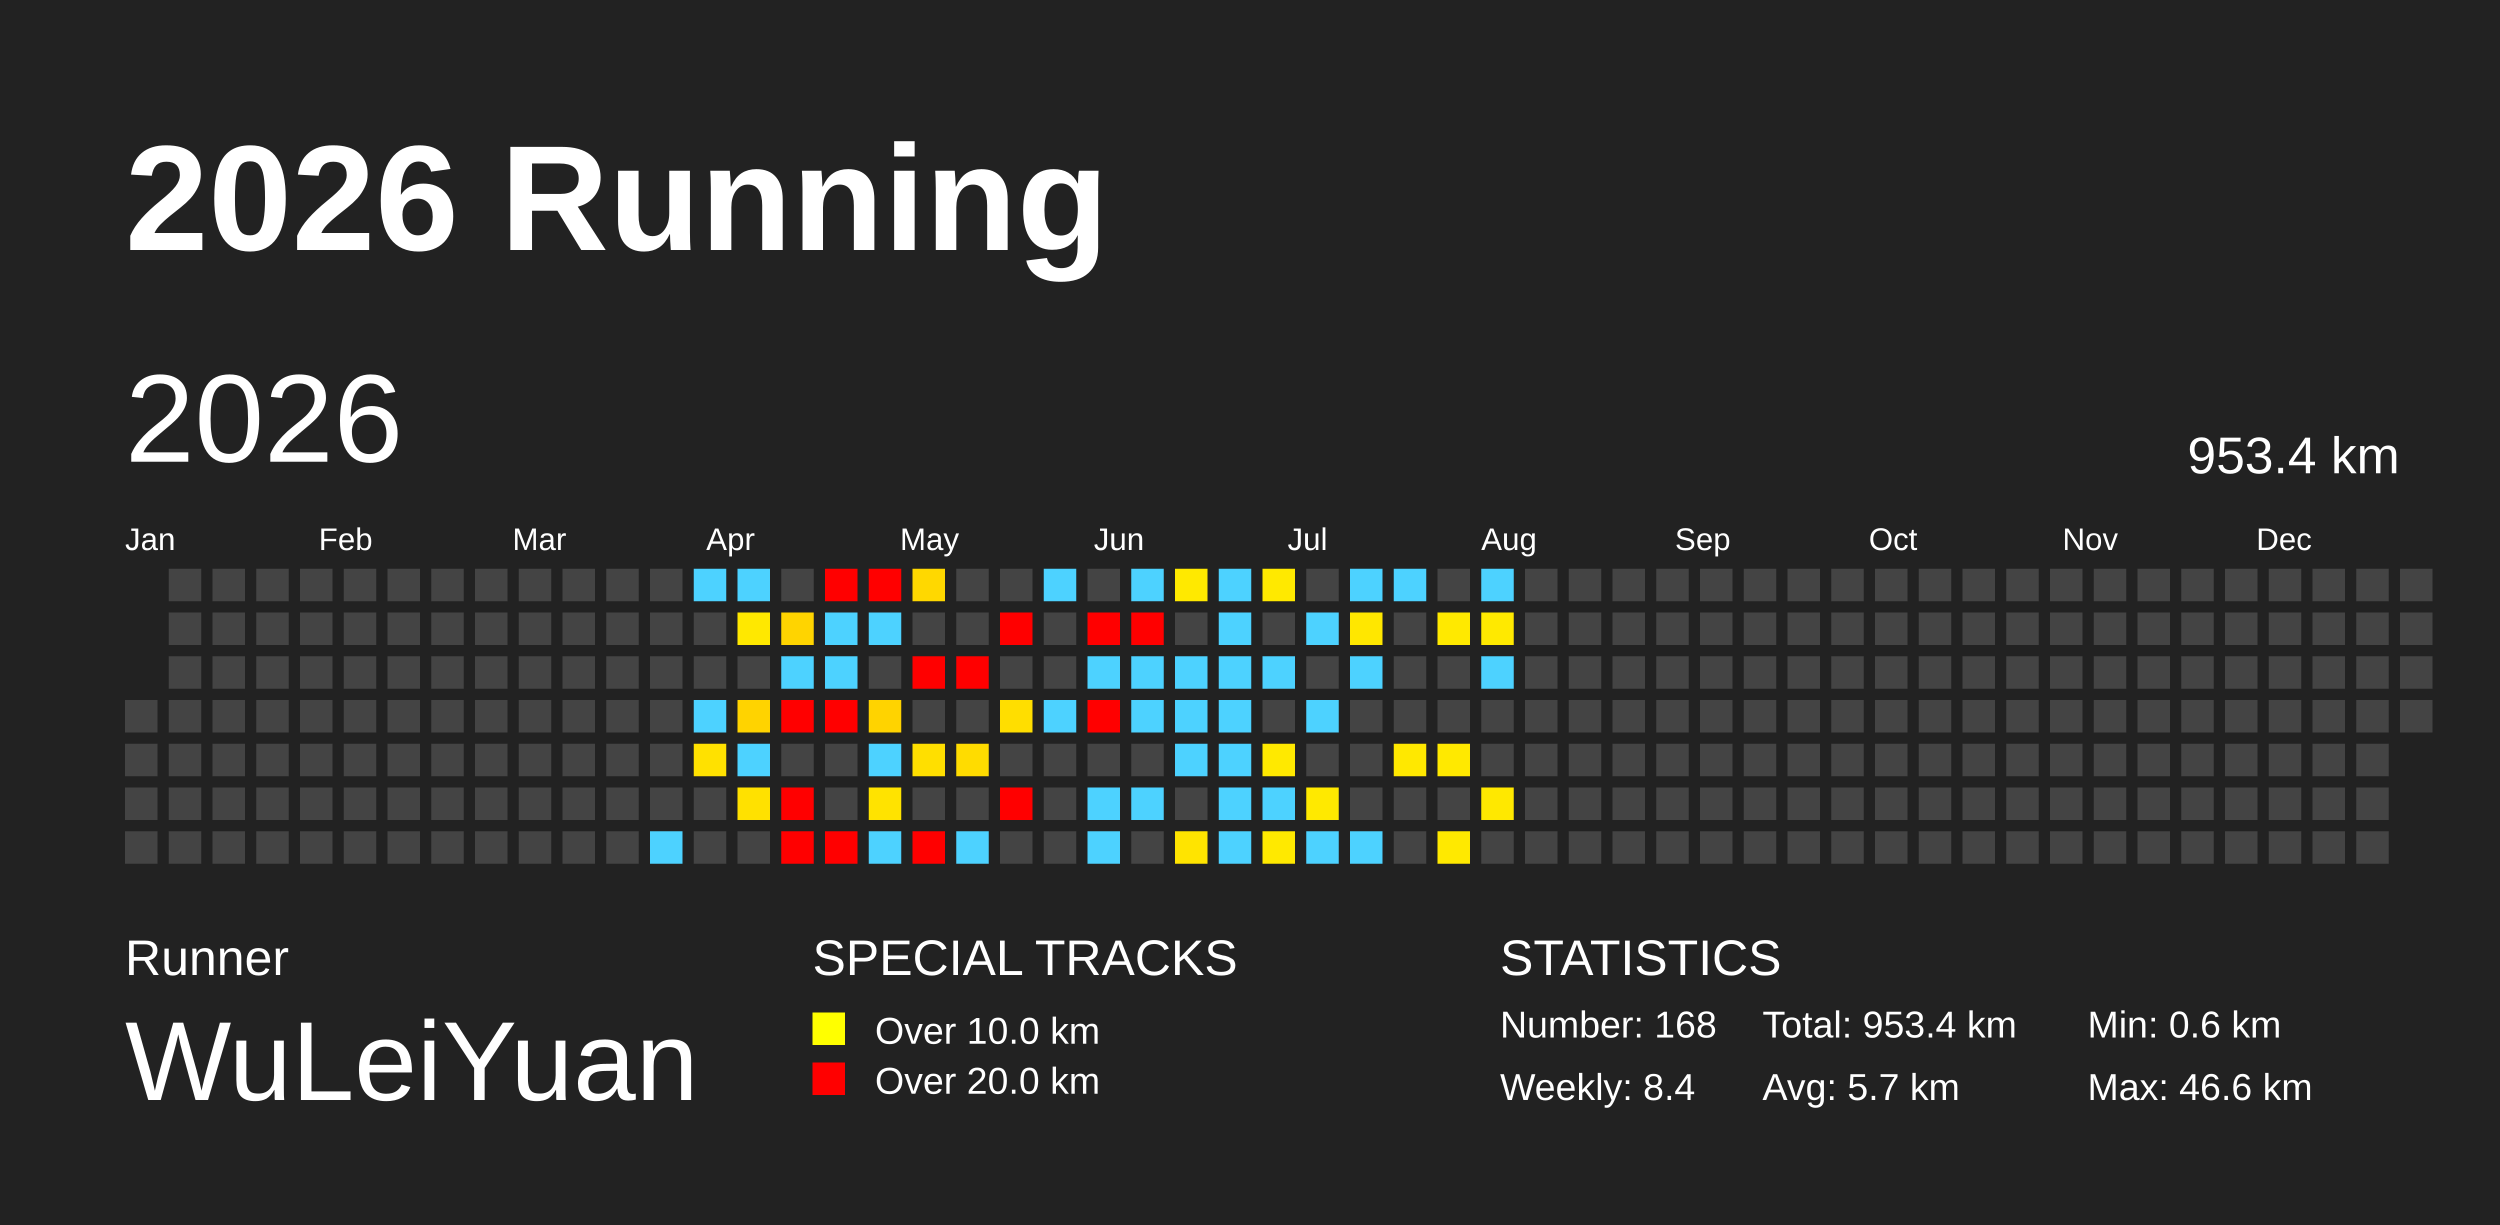
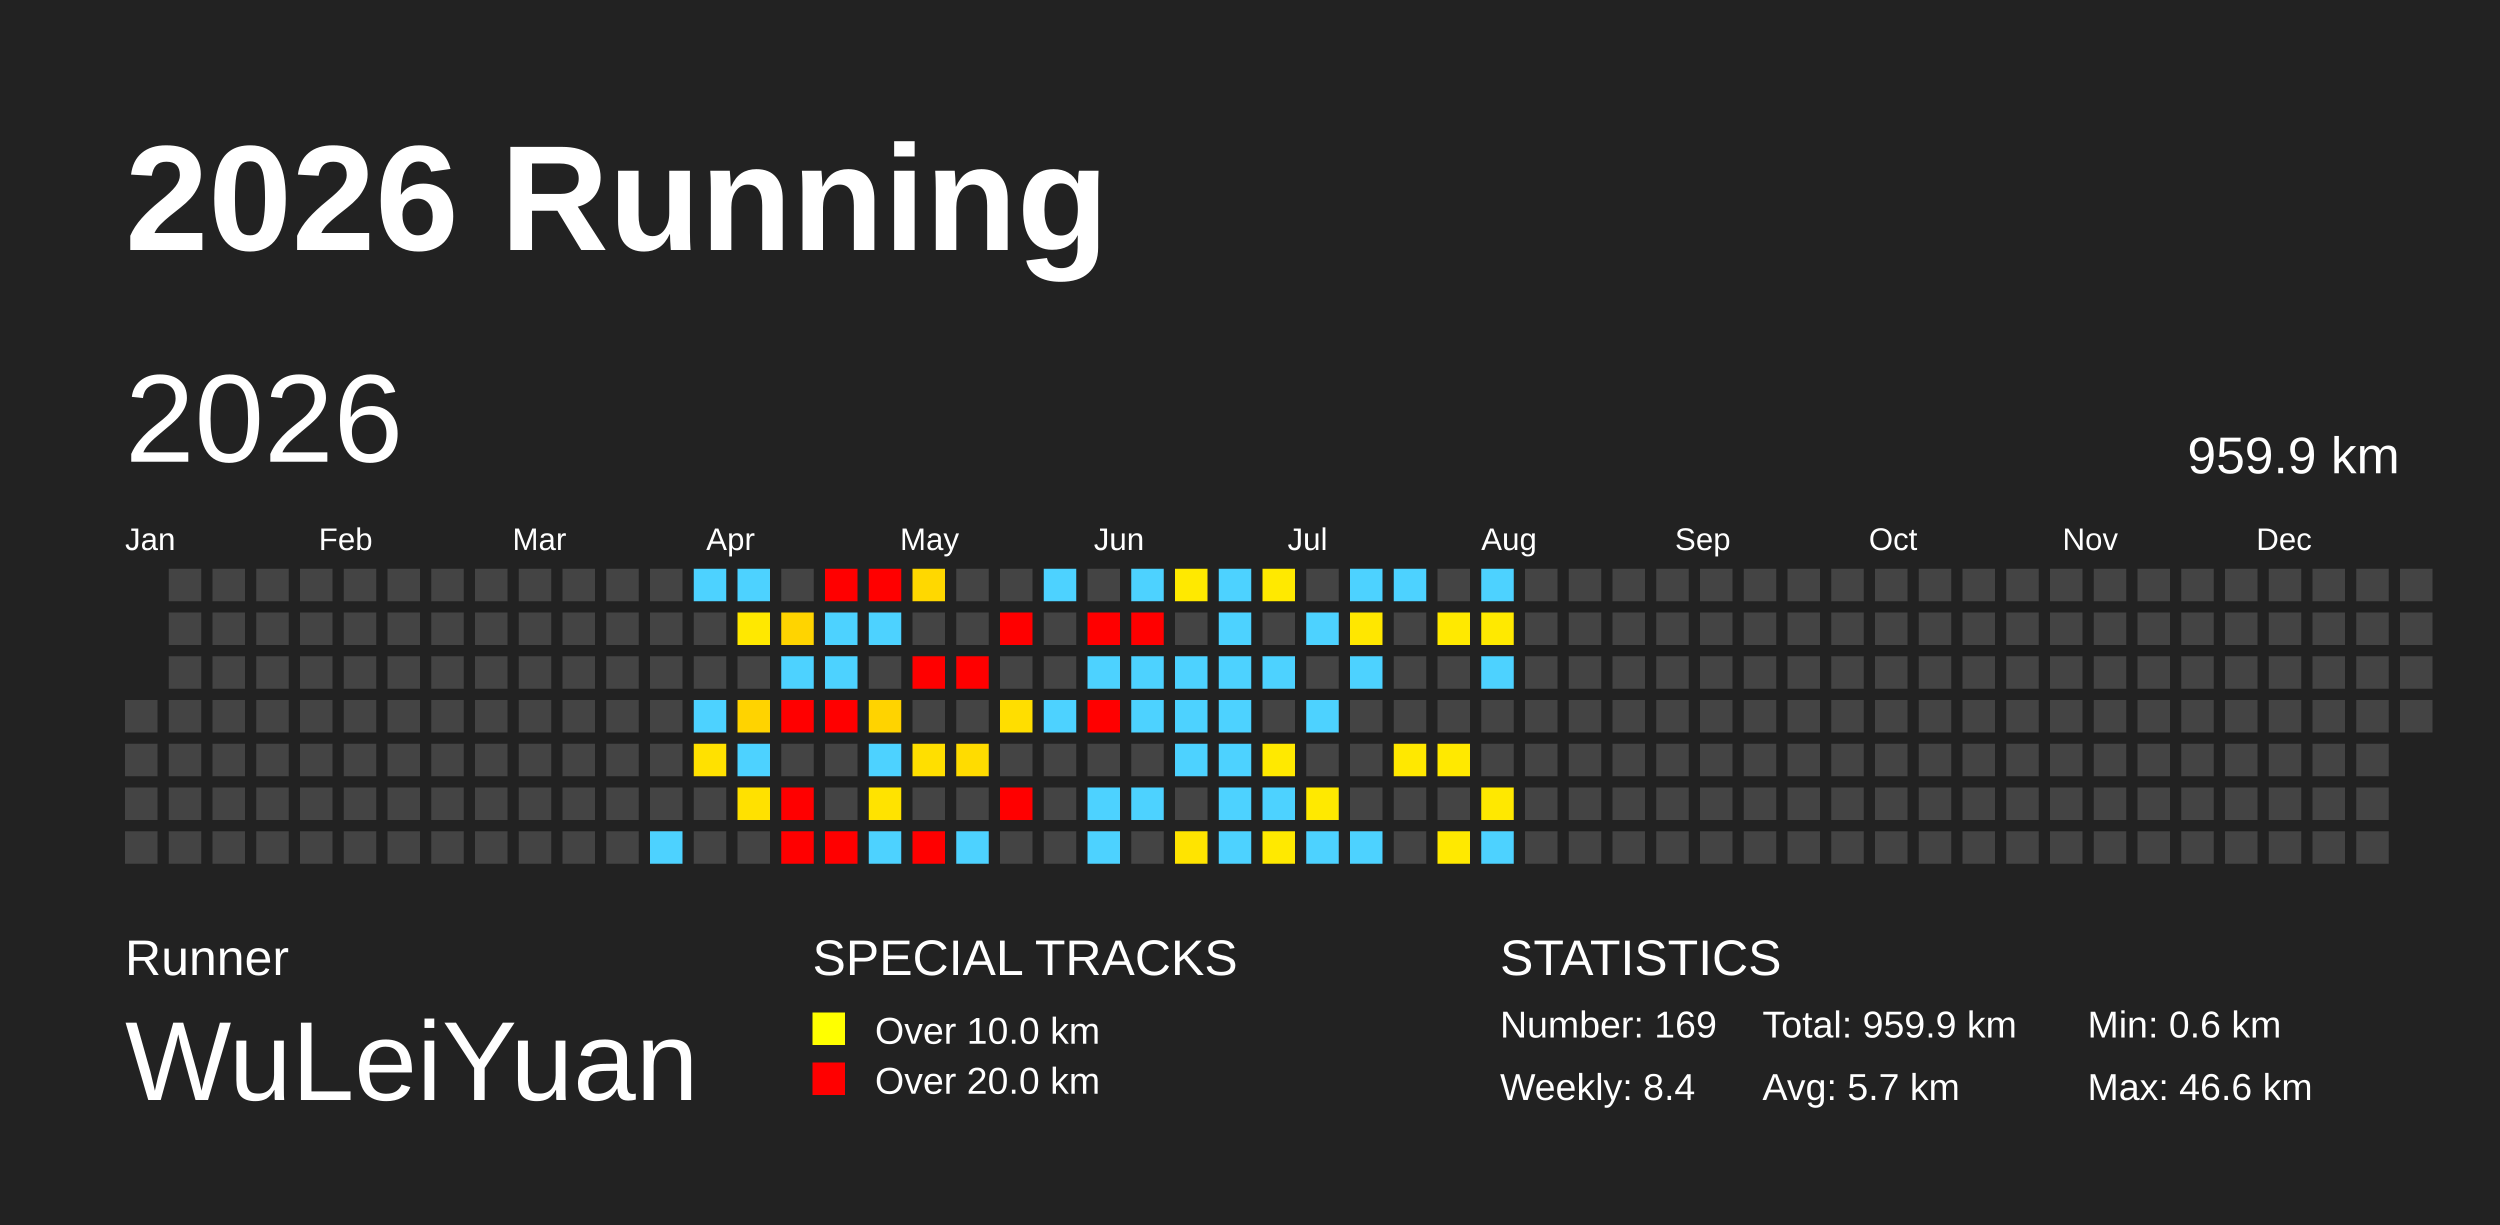
<svg xmlns="http://www.w3.org/2000/svg" baseProfile="full" height="98mm" version="1.1" viewBox="0,0,200,98" width="200mm">
  <defs />
  <rect fill="#222222" height="98" width="200" x="0" y="0" />
  <text fill="#FFFFFF" style="font-size:12px; font-family:Arial; font-weight:bold;" x="10" y="20">2026 Running</text>
  <text fill="#FFFFFF" style="font-size:4px; font-family:Arial" x="10" y="78">Runner</text>
  <text fill="#FFFFFF" style="font-size:9px; font-family:Arial" x="10" y="88">WuLeiYuan</text>
  <text fill="#FFFFFF" style="font-size:4px; font-family:Arial" x="65" y="78">SPECIAL TRACKS</text>
  <rect fill="yellow" height="2.6" width="2.6" x="65" y="81" />
  <text fill="#FFFFFF" style="font-size:3px; font-family:Arial" x="70" y="83.5">Over 10.0 km</text>
  <rect fill="red" height="2.6" width="2.6" x="65" y="85" />
  <text fill="#FFFFFF" style="font-size:3px; font-family:Arial" x="70" y="87.5">Over 20.0 km</text>
  <text fill="#FFFFFF" style="font-size:4px; font-family:Arial" x="120" y="78">STATISTICS</text>
-   <text fill="#FFFFFF" style="font-size:3px; font-family:Arial" x="120" y="83">Number: 168</text>
+   <text fill="#FFFFFF" style="font-size:3px; font-family:Arial" x="120" y="83">Number: 169</text>
  <text fill="#FFFFFF" style="font-size:3px; font-family:Arial" x="120" y="88">Weekly: 8.4</text>
-   <text fill="#FFFFFF" style="font-size:3px; font-family:Arial" x="141" y="83">Total: 953.4 km</text>
+   <text fill="#FFFFFF" style="font-size:3px; font-family:Arial" x="141" y="83">Total: 959.9 km</text>
  <text fill="#FFFFFF" style="font-size:3px; font-family:Arial" x="141" y="88">Avg: 5.7 km</text>
  <text fill="#FFFFFF" style="font-size:3px; font-family:Arial" x="167" y="83">Min: 0.6 km</text>
  <text fill="#FFFFFF" style="font-size:3px; font-family:Arial" x="167" y="88">Max: 46.6 km</text>
  <text dominant-baseline="hanging" fill="#FFFFFF" style="font-size:10.0px; font-family:Arial;" x="10" y="30">2026</text>
-   <text dominant-baseline="hanging" fill="#FFFFFF" style="font-size:4.125px; font-family:Arial;" x="175" y="35">953.4 km</text>
+   <text dominant-baseline="hanging" fill="#FFFFFF" style="font-size:4.125px; font-family:Arial;" x="175" y="35">959.9 km</text>
  <text fill="#FFFFFF" style="font-size:2.5px; font-family:Arial" x="10.0" y="44">Jan</text>
  <text fill="#FFFFFF" style="font-size:2.5px; font-family:Arial" x="25.5" y="44">Feb</text>
  <text fill="#FFFFFF" style="font-size:2.5px; font-family:Arial" x="41.0" y="44">Mar</text>
  <text fill="#FFFFFF" style="font-size:2.5px; font-family:Arial" x="56.5" y="44">Apr</text>
  <text fill="#FFFFFF" style="font-size:2.5px; font-family:Arial" x="72.0" y="44">May</text>
  <text fill="#FFFFFF" style="font-size:2.5px; font-family:Arial" x="87.5" y="44">Jun</text>
  <text fill="#FFFFFF" style="font-size:2.5px; font-family:Arial" x="103.0" y="44">Jul</text>
  <text fill="#FFFFFF" style="font-size:2.5px; font-family:Arial" x="118.5" y="44">Aug</text>
  <text fill="#FFFFFF" style="font-size:2.5px; font-family:Arial" x="134.0" y="44">Sep</text>
  <text fill="#FFFFFF" style="font-size:2.5px; font-family:Arial" x="149.5" y="44">Oct</text>
  <text fill="#FFFFFF" style="font-size:2.5px; font-family:Arial" x="165.0" y="44">Nov</text>
  <text fill="#FFFFFF" style="font-size:2.5px; font-family:Arial" x="180.5" y="44">Dec</text>
  <rect fill="#444444" height="2.6" width="2.6" x="10.0" y="56.0" />
  <rect fill="#444444" height="2.6" width="2.6" x="10.0" y="59.5" />
  <rect fill="#444444" height="2.6" width="2.6" x="10.0" y="63.0" />
  <rect fill="#444444" height="2.6" width="2.6" x="10.0" y="66.5" />
  <rect fill="#444444" height="2.6" width="2.6" x="13.5" y="45.5" />
  <rect fill="#444444" height="2.6" width="2.6" x="13.5" y="49.0" />
  <rect fill="#444444" height="2.6" width="2.6" x="13.5" y="52.5" />
  <rect fill="#444444" height="2.6" width="2.6" x="13.5" y="56.0" />
  <rect fill="#444444" height="2.6" width="2.6" x="13.5" y="59.5" />
  <rect fill="#444444" height="2.6" width="2.6" x="13.5" y="63.0" />
  <rect fill="#444444" height="2.6" width="2.6" x="13.5" y="66.5" />
  <rect fill="#444444" height="2.6" width="2.6" x="17.0" y="45.5" />
  <rect fill="#444444" height="2.6" width="2.6" x="17.0" y="49.0" />
  <rect fill="#444444" height="2.6" width="2.6" x="17.0" y="52.5" />
  <rect fill="#444444" height="2.6" width="2.6" x="17.0" y="56.0" />
  <rect fill="#444444" height="2.6" width="2.6" x="17.0" y="59.5" />
  <rect fill="#444444" height="2.6" width="2.6" x="17.0" y="63.0" />
  <rect fill="#444444" height="2.6" width="2.6" x="17.0" y="66.5" />
  <rect fill="#444444" height="2.6" width="2.6" x="20.5" y="45.5" />
  <rect fill="#444444" height="2.6" width="2.6" x="20.5" y="49.0" />
  <rect fill="#444444" height="2.6" width="2.6" x="20.5" y="52.5" />
  <rect fill="#444444" height="2.6" width="2.6" x="20.5" y="56.0" />
  <rect fill="#444444" height="2.6" width="2.6" x="20.5" y="59.5" />
  <rect fill="#444444" height="2.6" width="2.6" x="20.5" y="63.0" />
  <rect fill="#444444" height="2.6" width="2.6" x="20.5" y="66.5" />
  <rect fill="#444444" height="2.6" width="2.6" x="24.0" y="45.5" />
  <rect fill="#444444" height="2.6" width="2.6" x="24.0" y="49.0" />
  <rect fill="#444444" height="2.6" width="2.6" x="24.0" y="52.5" />
  <rect fill="#444444" height="2.6" width="2.6" x="24.0" y="56.0" />
  <rect fill="#444444" height="2.6" width="2.6" x="24.0" y="59.5" />
  <rect fill="#444444" height="2.6" width="2.6" x="24.0" y="63.0" />
  <rect fill="#444444" height="2.6" width="2.6" x="24.0" y="66.5" />
  <rect fill="#444444" height="2.6" width="2.6" x="27.5" y="45.5" />
  <rect fill="#444444" height="2.6" width="2.6" x="27.5" y="49.0" />
  <rect fill="#444444" height="2.6" width="2.6" x="27.5" y="52.5" />
  <rect fill="#444444" height="2.6" width="2.6" x="27.5" y="56.0" />
  <rect fill="#444444" height="2.6" width="2.6" x="27.5" y="59.5" />
  <rect fill="#444444" height="2.6" width="2.6" x="27.5" y="63.0" />
  <rect fill="#444444" height="2.6" width="2.6" x="27.5" y="66.5" />
  <rect fill="#444444" height="2.6" width="2.6" x="31.0" y="45.5" />
  <rect fill="#444444" height="2.6" width="2.6" x="31.0" y="49.0" />
  <rect fill="#444444" height="2.6" width="2.6" x="31.0" y="52.5" />
  <rect fill="#444444" height="2.6" width="2.6" x="31.0" y="56.0" />
  <rect fill="#444444" height="2.6" width="2.6" x="31.0" y="59.5" />
  <rect fill="#444444" height="2.6" width="2.6" x="31.0" y="63.0" />
  <rect fill="#444444" height="2.6" width="2.6" x="31.0" y="66.5" />
  <rect fill="#444444" height="2.6" width="2.6" x="34.5" y="45.5" />
  <rect fill="#444444" height="2.6" width="2.6" x="34.5" y="49.0" />
  <rect fill="#444444" height="2.6" width="2.6" x="34.5" y="52.5" />
  <rect fill="#444444" height="2.6" width="2.6" x="34.5" y="56.0" />
  <rect fill="#444444" height="2.6" width="2.6" x="34.5" y="59.5" />
  <rect fill="#444444" height="2.6" width="2.6" x="34.5" y="63.0" />
  <rect fill="#444444" height="2.6" width="2.6" x="34.5" y="66.5" />
  <rect fill="#444444" height="2.6" width="2.6" x="38.0" y="45.5" />
  <rect fill="#444444" height="2.6" width="2.6" x="38.0" y="49.0" />
  <rect fill="#444444" height="2.6" width="2.6" x="38.0" y="52.5" />
  <rect fill="#444444" height="2.6" width="2.6" x="38.0" y="56.0" />
  <rect fill="#444444" height="2.6" width="2.6" x="38.0" y="59.5" />
  <rect fill="#444444" height="2.6" width="2.6" x="38.0" y="63.0" />
  <rect fill="#444444" height="2.6" width="2.6" x="38.0" y="66.5" />
  <rect fill="#444444" height="2.6" width="2.6" x="41.5" y="45.5" />
  <rect fill="#444444" height="2.6" width="2.6" x="41.5" y="49.0" />
  <rect fill="#444444" height="2.6" width="2.6" x="41.5" y="52.5" />
  <rect fill="#444444" height="2.6" width="2.6" x="41.5" y="56.0" />
  <rect fill="#444444" height="2.6" width="2.6" x="41.5" y="59.5" />
  <rect fill="#444444" height="2.6" width="2.6" x="41.5" y="63.0" />
  <rect fill="#444444" height="2.6" width="2.6" x="41.5" y="66.5" />
  <rect fill="#444444" height="2.6" width="2.6" x="45.0" y="45.5" />
  <rect fill="#444444" height="2.6" width="2.6" x="45.0" y="49.0" />
  <rect fill="#444444" height="2.6" width="2.6" x="45.0" y="52.5" />
  <rect fill="#444444" height="2.6" width="2.6" x="45.0" y="56.0" />
  <rect fill="#444444" height="2.6" width="2.6" x="45.0" y="59.5" />
  <rect fill="#444444" height="2.6" width="2.6" x="45.0" y="63.0" />
  <rect fill="#444444" height="2.6" width="2.6" x="45.0" y="66.5" />
  <rect fill="#444444" height="2.6" width="2.6" x="48.5" y="45.5" />
  <rect fill="#444444" height="2.6" width="2.6" x="48.5" y="49.0" />
  <rect fill="#444444" height="2.6" width="2.6" x="48.5" y="52.5" />
  <rect fill="#444444" height="2.6" width="2.6" x="48.5" y="56.0" />
  <rect fill="#444444" height="2.6" width="2.6" x="48.5" y="59.5" />
  <rect fill="#444444" height="2.6" width="2.6" x="48.5" y="63.0" />
  <rect fill="#444444" height="2.6" width="2.6" x="48.5" y="66.5" />
  <rect fill="#444444" height="2.6" width="2.6" x="52.0" y="45.5" />
  <rect fill="#444444" height="2.6" width="2.6" x="52.0" y="49.0" />
  <rect fill="#444444" height="2.6" width="2.6" x="52.0" y="52.5" />
  <rect fill="#444444" height="2.6" width="2.6" x="52.0" y="56.0" />
  <rect fill="#444444" height="2.6" width="2.6" x="52.0" y="59.5" />
  <rect fill="#444444" height="2.6" width="2.6" x="52.0" y="63.0" />
  <rect fill="#4dd2ff" height="2.6" width="2.6" x="52.0" y="66.5" />
  <rect fill="#4dd2ff" height="2.6" width="2.6" x="55.5" y="45.5" />
  <rect fill="#444444" height="2.6" width="2.6" x="55.5" y="49.0" />
  <rect fill="#444444" height="2.6" width="2.6" x="55.5" y="52.5" />
  <rect fill="#4dd2ff" height="2.6" width="2.6" x="55.5" y="56.0" />
  <rect fill="#ffe100" height="2.6" width="2.6" x="55.5" y="59.5" />
  <rect fill="#444444" height="2.6" width="2.6" x="55.5" y="63.0" />
  <rect fill="#444444" height="2.6" width="2.6" x="55.5" y="66.5" />
  <rect fill="#4dd2ff" height="2.6" width="2.6" x="59.0" y="45.5" />
  <rect fill="#ffe800" height="2.6" width="2.6" x="59.0" y="49.0" />
  <rect fill="#444444" height="2.6" width="2.6" x="59.0" y="52.5" />
  <rect fill="#ffd300" height="2.6" width="2.6" x="59.0" y="56.0" />
  <rect fill="#4dd2ff" height="2.6" width="2.6" x="59.0" y="59.5" />
  <rect fill="#ffe100" height="2.6" width="2.6" x="59.0" y="63.0" />
  <rect fill="#444444" height="2.6" width="2.6" x="59.0" y="66.5" />
  <rect fill="#444444" height="2.6" width="2.6" x="62.5" y="45.5" />
  <rect fill="#ffd400" height="2.6" width="2.6" x="62.5" y="49.0" />
  <rect fill="#4dd2ff" height="2.6" width="2.6" x="62.5" y="52.5" />
  <rect fill="red" height="2.6" width="2.6" x="62.5" y="56.0" />
  <rect fill="#444444" height="2.6" width="2.6" x="62.5" y="59.5" />
  <rect fill="red" height="2.6" width="2.6" x="62.5" y="63.0" />
  <rect fill="red" height="2.6" width="2.6" x="62.5" y="66.5" />
  <rect fill="red" height="2.6" width="2.6" x="66.0" y="45.5" />
  <rect fill="#4dd2ff" height="2.6" width="2.6" x="66.0" y="49.0" />
  <rect fill="#4dd2ff" height="2.6" width="2.6" x="66.0" y="52.5" />
  <rect fill="red" height="2.6" width="2.6" x="66.0" y="56.0" />
  <rect fill="#444444" height="2.6" width="2.6" x="66.0" y="59.5" />
  <rect fill="#444444" height="2.6" width="2.6" x="66.0" y="63.0" />
  <rect fill="red" height="2.6" width="2.6" x="66.0" y="66.5" />
  <rect fill="red" height="2.6" width="2.6" x="69.5" y="45.5" />
  <rect fill="#4dd2ff" height="2.6" width="2.6" x="69.5" y="49.0" />
  <rect fill="#444444" height="2.6" width="2.6" x="69.5" y="52.5" />
  <rect fill="#ffd300" height="2.6" width="2.6" x="69.5" y="56.0" />
  <rect fill="#4dd2ff" height="2.6" width="2.6" x="69.5" y="59.5" />
  <rect fill="#ffe300" height="2.6" width="2.6" x="69.5" y="63.0" />
  <rect fill="#4dd2ff" height="2.6" width="2.6" x="69.5" y="66.5" />
  <rect fill="#ffd800" height="2.6" width="2.6" x="73.0" y="45.5" />
  <rect fill="#444444" height="2.6" width="2.6" x="73.0" y="49.0" />
  <rect fill="red" height="2.6" width="2.6" x="73.0" y="52.5" />
  <rect fill="#444444" height="2.6" width="2.6" x="73.0" y="56.0" />
  <rect fill="#ffdf00" height="2.6" width="2.6" x="73.0" y="59.5" />
  <rect fill="#444444" height="2.6" width="2.6" x="73.0" y="63.0" />
  <rect fill="red" height="2.6" width="2.6" x="73.0" y="66.5" />
  <rect fill="#444444" height="2.6" width="2.6" x="76.5" y="45.5" />
  <rect fill="#444444" height="2.6" width="2.6" x="76.5" y="49.0" />
  <rect fill="red" height="2.6" width="2.6" x="76.5" y="52.5" />
  <rect fill="#444444" height="2.6" width="2.6" x="76.5" y="56.0" />
  <rect fill="#ffdc00" height="2.6" width="2.6" x="76.5" y="59.5" />
  <rect fill="#444444" height="2.6" width="2.6" x="76.5" y="63.0" />
  <rect fill="#4dd2ff" height="2.6" width="2.6" x="76.5" y="66.5" />
  <rect fill="#444444" height="2.6" width="2.6" x="80.0" y="45.5" />
  <rect fill="red" height="2.6" width="2.6" x="80.0" y="49.0" />
  <rect fill="#444444" height="2.6" width="2.6" x="80.0" y="52.5" />
  <rect fill="#ffde00" height="2.6" width="2.6" x="80.0" y="56.0" />
  <rect fill="#444444" height="2.6" width="2.6" x="80.0" y="59.5" />
  <rect fill="red" height="2.6" width="2.6" x="80.0" y="63.0" />
  <rect fill="#444444" height="2.6" width="2.6" x="80.0" y="66.5" />
  <rect fill="#4dd2ff" height="2.6" width="2.6" x="83.5" y="45.5" />
  <rect fill="#444444" height="2.6" width="2.6" x="83.5" y="49.0" />
  <rect fill="#444444" height="2.6" width="2.6" x="83.5" y="52.5" />
  <rect fill="#4dd2ff" height="2.6" width="2.6" x="83.5" y="56.0" />
  <rect fill="#444444" height="2.6" width="2.6" x="83.5" y="59.5" />
  <rect fill="#444444" height="2.6" width="2.6" x="83.5" y="63.0" />
  <rect fill="#444444" height="2.6" width="2.6" x="83.5" y="66.5" />
  <rect fill="#444444" height="2.6" width="2.6" x="87.0" y="45.5" />
  <rect fill="red" height="2.6" width="2.6" x="87.0" y="49.0" />
  <rect fill="#4dd2ff" height="2.6" width="2.6" x="87.0" y="52.5" />
  <rect fill="red" height="2.6" width="2.6" x="87.0" y="56.0" />
  <rect fill="#444444" height="2.6" width="2.6" x="87.0" y="59.5" />
  <rect fill="#4dd2ff" height="2.6" width="2.6" x="87.0" y="63.0" />
  <rect fill="#4dd2ff" height="2.6" width="2.6" x="87.0" y="66.5" />
  <rect fill="#4dd2ff" height="2.6" width="2.6" x="90.5" y="45.5" />
  <rect fill="red" height="2.6" width="2.6" x="90.5" y="49.0" />
  <rect fill="#4dd2ff" height="2.6" width="2.6" x="90.5" y="52.5" />
  <rect fill="#4dd2ff" height="2.6" width="2.6" x="90.5" y="56.0" />
  <rect fill="#444444" height="2.6" width="2.6" x="90.5" y="59.5" />
  <rect fill="#4dd2ff" height="2.6" width="2.6" x="90.5" y="63.0" />
  <rect fill="#444444" height="2.6" width="2.6" x="90.5" y="66.5" />
  <rect fill="#ffe900" height="2.6" width="2.6" x="94.0" y="45.5" />
  <rect fill="#444444" height="2.6" width="2.6" x="94.0" y="49.0" />
  <rect fill="#4dd2ff" height="2.6" width="2.6" x="94.0" y="52.5" />
  <rect fill="#4dd2ff" height="2.6" width="2.6" x="94.0" y="56.0" />
  <rect fill="#4dd2ff" height="2.6" width="2.6" x="94.0" y="59.5" />
  <rect fill="#444444" height="2.6" width="2.6" x="94.0" y="63.0" />
  <rect fill="#ffe400" height="2.6" width="2.6" x="94.0" y="66.5" />
  <rect fill="#4dd2ff" height="2.6" width="2.6" x="97.5" y="45.5" />
  <rect fill="#4dd2ff" height="2.6" width="2.6" x="97.5" y="49.0" />
  <rect fill="#4dd2ff" height="2.6" width="2.6" x="97.5" y="52.5" />
  <rect fill="#4dd2ff" height="2.6" width="2.6" x="97.5" y="56.0" />
  <rect fill="#4dd2ff" height="2.6" width="2.6" x="97.5" y="59.5" />
  <rect fill="#4dd2ff" height="2.6" width="2.6" x="97.5" y="63.0" />
  <rect fill="#4dd2ff" height="2.6" width="2.6" x="97.5" y="66.5" />
  <rect fill="#ffe900" height="2.6" width="2.6" x="101.0" y="45.5" />
  <rect fill="#444444" height="2.6" width="2.6" x="101.0" y="49.0" />
  <rect fill="#4dd2ff" height="2.6" width="2.6" x="101.0" y="52.5" />
  <rect fill="#444444" height="2.6" width="2.6" x="101.0" y="56.0" />
  <rect fill="#ffe900" height="2.6" width="2.6" x="101.0" y="59.5" />
  <rect fill="#4dd2ff" height="2.6" width="2.6" x="101.0" y="63.0" />
  <rect fill="#ffe900" height="2.6" width="2.6" x="101.0" y="66.5" />
  <rect fill="#444444" height="2.6" width="2.6" x="104.5" y="45.5" />
  <rect fill="#4dd2ff" height="2.6" width="2.6" x="104.5" y="49.0" />
  <rect fill="#444444" height="2.6" width="2.6" x="104.5" y="52.5" />
  <rect fill="#4dd2ff" height="2.6" width="2.6" x="104.5" y="56.0" />
  <rect fill="#444444" height="2.6" width="2.6" x="104.5" y="59.5" />
  <rect fill="#ffe900" height="2.6" width="2.6" x="104.5" y="63.0" />
  <rect fill="#4dd2ff" height="2.6" width="2.6" x="104.5" y="66.5" />
  <rect fill="#4dd2ff" height="2.6" width="2.6" x="108.0" y="45.5" />
  <rect fill="#ffe700" height="2.6" width="2.6" x="108.0" y="49.0" />
  <rect fill="#4dd2ff" height="2.6" width="2.6" x="108.0" y="52.5" />
  <rect fill="#444444" height="2.6" width="2.6" x="108.0" y="56.0" />
  <rect fill="#444444" height="2.6" width="2.6" x="108.0" y="59.5" />
  <rect fill="#444444" height="2.6" width="2.6" x="108.0" y="63.0" />
  <rect fill="#4dd2ff" height="2.6" width="2.6" x="108.0" y="66.5" />
  <rect fill="#4dd2ff" height="2.6" width="2.6" x="111.5" y="45.5" />
  <rect fill="#444444" height="2.6" width="2.6" x="111.5" y="49.0" />
  <rect fill="#444444" height="2.6" width="2.6" x="111.5" y="52.5" />
  <rect fill="#444444" height="2.6" width="2.6" x="111.5" y="56.0" />
  <rect fill="#ffe800" height="2.6" width="2.6" x="111.5" y="59.5" />
  <rect fill="#444444" height="2.6" width="2.6" x="111.5" y="63.0" />
  <rect fill="#444444" height="2.6" width="2.6" x="111.5" y="66.5" />
  <rect fill="#444444" height="2.6" width="2.6" x="115.0" y="45.5" />
  <rect fill="#ffe900" height="2.6" width="2.6" x="115.0" y="49.0" />
  <rect fill="#444444" height="2.6" width="2.6" x="115.0" y="52.5" />
  <rect fill="#444444" height="2.6" width="2.6" x="115.0" y="56.0" />
  <rect fill="#ffe900" height="2.6" width="2.6" x="115.0" y="59.5" />
  <rect fill="#444444" height="2.6" width="2.6" x="115.0" y="63.0" />
  <rect fill="#ffe900" height="2.6" width="2.6" x="115.0" y="66.5" />
  <rect fill="#4dd2ff" height="2.6" width="2.6" x="118.5" y="45.5" />
  <rect fill="#ffe900" height="2.6" width="2.6" x="118.5" y="49.0" />
  <rect fill="#4dd2ff" height="2.6" width="2.6" x="118.5" y="52.5" />
  <rect fill="#444444" height="2.6" width="2.6" x="118.5" y="56.0" />
  <rect fill="#444444" height="2.6" width="2.6" x="118.5" y="59.5" />
  <rect fill="#ffe800" height="2.6" width="2.6" x="118.5" y="63.0" />
-   <rect fill="#444444" height="2.6" width="2.6" x="118.5" y="66.5" />
+   <rect fill="#4dd2ff" height="2.6" width="2.6" x="118.5" y="66.5" />
  <rect fill="#444444" height="2.6" width="2.6" x="122.0" y="45.5" />
  <rect fill="#444444" height="2.6" width="2.6" x="122.0" y="49.0" />
  <rect fill="#444444" height="2.6" width="2.6" x="122.0" y="52.5" />
  <rect fill="#444444" height="2.6" width="2.6" x="122.0" y="56.0" />
  <rect fill="#444444" height="2.6" width="2.6" x="122.0" y="59.5" />
  <rect fill="#444444" height="2.6" width="2.6" x="122.0" y="63.0" />
  <rect fill="#444444" height="2.6" width="2.6" x="122.0" y="66.5" />
  <rect fill="#444444" height="2.6" width="2.6" x="125.5" y="45.5" />
  <rect fill="#444444" height="2.6" width="2.6" x="125.5" y="49.0" />
  <rect fill="#444444" height="2.6" width="2.6" x="125.5" y="52.5" />
  <rect fill="#444444" height="2.6" width="2.6" x="125.5" y="56.0" />
  <rect fill="#444444" height="2.6" width="2.6" x="125.5" y="59.5" />
  <rect fill="#444444" height="2.6" width="2.6" x="125.5" y="63.0" />
  <rect fill="#444444" height="2.6" width="2.6" x="125.5" y="66.5" />
  <rect fill="#444444" height="2.6" width="2.6" x="129.0" y="45.5" />
  <rect fill="#444444" height="2.6" width="2.6" x="129.0" y="49.0" />
  <rect fill="#444444" height="2.6" width="2.6" x="129.0" y="52.5" />
  <rect fill="#444444" height="2.6" width="2.6" x="129.0" y="56.0" />
  <rect fill="#444444" height="2.6" width="2.6" x="129.0" y="59.5" />
  <rect fill="#444444" height="2.6" width="2.6" x="129.0" y="63.0" />
  <rect fill="#444444" height="2.6" width="2.6" x="129.0" y="66.5" />
  <rect fill="#444444" height="2.6" width="2.6" x="132.5" y="45.5" />
  <rect fill="#444444" height="2.6" width="2.6" x="132.5" y="49.0" />
  <rect fill="#444444" height="2.6" width="2.6" x="132.5" y="52.5" />
  <rect fill="#444444" height="2.6" width="2.6" x="132.5" y="56.0" />
  <rect fill="#444444" height="2.6" width="2.6" x="132.5" y="59.5" />
  <rect fill="#444444" height="2.6" width="2.6" x="132.5" y="63.0" />
  <rect fill="#444444" height="2.6" width="2.6" x="132.5" y="66.5" />
  <rect fill="#444444" height="2.6" width="2.6" x="136.0" y="45.5" />
  <rect fill="#444444" height="2.6" width="2.6" x="136.0" y="49.0" />
  <rect fill="#444444" height="2.6" width="2.6" x="136.0" y="52.5" />
  <rect fill="#444444" height="2.6" width="2.6" x="136.0" y="56.0" />
  <rect fill="#444444" height="2.6" width="2.6" x="136.0" y="59.5" />
  <rect fill="#444444" height="2.6" width="2.6" x="136.0" y="63.0" />
  <rect fill="#444444" height="2.6" width="2.6" x="136.0" y="66.5" />
  <rect fill="#444444" height="2.6" width="2.6" x="139.5" y="45.5" />
  <rect fill="#444444" height="2.6" width="2.6" x="139.5" y="49.0" />
  <rect fill="#444444" height="2.6" width="2.6" x="139.5" y="52.5" />
  <rect fill="#444444" height="2.6" width="2.6" x="139.5" y="56.0" />
  <rect fill="#444444" height="2.6" width="2.6" x="139.5" y="59.5" />
  <rect fill="#444444" height="2.6" width="2.6" x="139.5" y="63.0" />
  <rect fill="#444444" height="2.6" width="2.6" x="139.5" y="66.5" />
  <rect fill="#444444" height="2.6" width="2.6" x="143.0" y="45.5" />
  <rect fill="#444444" height="2.6" width="2.6" x="143.0" y="49.0" />
  <rect fill="#444444" height="2.6" width="2.6" x="143.0" y="52.5" />
  <rect fill="#444444" height="2.6" width="2.6" x="143.0" y="56.0" />
  <rect fill="#444444" height="2.6" width="2.6" x="143.0" y="59.5" />
  <rect fill="#444444" height="2.6" width="2.6" x="143.0" y="63.0" />
  <rect fill="#444444" height="2.6" width="2.6" x="143.0" y="66.5" />
  <rect fill="#444444" height="2.6" width="2.6" x="146.5" y="45.5" />
  <rect fill="#444444" height="2.6" width="2.6" x="146.5" y="49.0" />
  <rect fill="#444444" height="2.6" width="2.6" x="146.5" y="52.5" />
  <rect fill="#444444" height="2.6" width="2.6" x="146.5" y="56.0" />
  <rect fill="#444444" height="2.6" width="2.6" x="146.5" y="59.5" />
  <rect fill="#444444" height="2.6" width="2.6" x="146.5" y="63.0" />
  <rect fill="#444444" height="2.6" width="2.6" x="146.5" y="66.5" />
  <rect fill="#444444" height="2.6" width="2.6" x="150.0" y="45.5" />
  <rect fill="#444444" height="2.6" width="2.6" x="150.0" y="49.0" />
  <rect fill="#444444" height="2.6" width="2.6" x="150.0" y="52.5" />
  <rect fill="#444444" height="2.6" width="2.6" x="150.0" y="56.0" />
  <rect fill="#444444" height="2.6" width="2.6" x="150.0" y="59.5" />
  <rect fill="#444444" height="2.6" width="2.6" x="150.0" y="63.0" />
  <rect fill="#444444" height="2.6" width="2.6" x="150.0" y="66.5" />
  <rect fill="#444444" height="2.6" width="2.6" x="153.5" y="45.5" />
  <rect fill="#444444" height="2.6" width="2.6" x="153.5" y="49.0" />
  <rect fill="#444444" height="2.6" width="2.6" x="153.5" y="52.5" />
  <rect fill="#444444" height="2.6" width="2.6" x="153.5" y="56.0" />
  <rect fill="#444444" height="2.6" width="2.6" x="153.5" y="59.5" />
  <rect fill="#444444" height="2.6" width="2.6" x="153.5" y="63.0" />
  <rect fill="#444444" height="2.6" width="2.6" x="153.5" y="66.5" />
  <rect fill="#444444" height="2.6" width="2.6" x="157.0" y="45.5" />
  <rect fill="#444444" height="2.6" width="2.6" x="157.0" y="49.0" />
  <rect fill="#444444" height="2.6" width="2.6" x="157.0" y="52.5" />
  <rect fill="#444444" height="2.6" width="2.6" x="157.0" y="56.0" />
  <rect fill="#444444" height="2.6" width="2.6" x="157.0" y="59.5" />
  <rect fill="#444444" height="2.6" width="2.6" x="157.0" y="63.0" />
  <rect fill="#444444" height="2.6" width="2.6" x="157.0" y="66.5" />
  <rect fill="#444444" height="2.6" width="2.6" x="160.5" y="45.5" />
  <rect fill="#444444" height="2.6" width="2.6" x="160.5" y="49.0" />
  <rect fill="#444444" height="2.6" width="2.6" x="160.5" y="52.5" />
  <rect fill="#444444" height="2.6" width="2.6" x="160.5" y="56.0" />
  <rect fill="#444444" height="2.6" width="2.6" x="160.5" y="59.5" />
  <rect fill="#444444" height="2.6" width="2.6" x="160.5" y="63.0" />
  <rect fill="#444444" height="2.6" width="2.6" x="160.5" y="66.5" />
  <rect fill="#444444" height="2.6" width="2.6" x="164.0" y="45.5" />
  <rect fill="#444444" height="2.6" width="2.6" x="164.0" y="49.0" />
  <rect fill="#444444" height="2.6" width="2.6" x="164.0" y="52.5" />
  <rect fill="#444444" height="2.6" width="2.6" x="164.0" y="56.0" />
  <rect fill="#444444" height="2.6" width="2.6" x="164.0" y="59.5" />
  <rect fill="#444444" height="2.6" width="2.6" x="164.0" y="63.0" />
  <rect fill="#444444" height="2.6" width="2.6" x="164.0" y="66.5" />
  <rect fill="#444444" height="2.6" width="2.6" x="167.5" y="45.5" />
  <rect fill="#444444" height="2.6" width="2.6" x="167.5" y="49.0" />
  <rect fill="#444444" height="2.6" width="2.6" x="167.5" y="52.5" />
  <rect fill="#444444" height="2.6" width="2.6" x="167.5" y="56.0" />
  <rect fill="#444444" height="2.6" width="2.6" x="167.5" y="59.5" />
  <rect fill="#444444" height="2.6" width="2.6" x="167.5" y="63.0" />
  <rect fill="#444444" height="2.6" width="2.6" x="167.5" y="66.5" />
  <rect fill="#444444" height="2.6" width="2.6" x="171.0" y="45.5" />
  <rect fill="#444444" height="2.6" width="2.6" x="171.0" y="49.0" />
  <rect fill="#444444" height="2.6" width="2.6" x="171.0" y="52.5" />
  <rect fill="#444444" height="2.6" width="2.6" x="171.0" y="56.0" />
  <rect fill="#444444" height="2.6" width="2.6" x="171.0" y="59.5" />
  <rect fill="#444444" height="2.6" width="2.6" x="171.0" y="63.0" />
  <rect fill="#444444" height="2.6" width="2.6" x="171.0" y="66.5" />
  <rect fill="#444444" height="2.6" width="2.6" x="174.5" y="45.5" />
  <rect fill="#444444" height="2.6" width="2.6" x="174.5" y="49.0" />
  <rect fill="#444444" height="2.6" width="2.6" x="174.5" y="52.5" />
  <rect fill="#444444" height="2.6" width="2.6" x="174.5" y="56.0" />
  <rect fill="#444444" height="2.6" width="2.6" x="174.5" y="59.5" />
  <rect fill="#444444" height="2.6" width="2.6" x="174.5" y="63.0" />
  <rect fill="#444444" height="2.6" width="2.6" x="174.5" y="66.5" />
  <rect fill="#444444" height="2.6" width="2.6" x="178.0" y="45.5" />
  <rect fill="#444444" height="2.6" width="2.6" x="178.0" y="49.0" />
  <rect fill="#444444" height="2.6" width="2.6" x="178.0" y="52.5" />
  <rect fill="#444444" height="2.6" width="2.6" x="178.0" y="56.0" />
  <rect fill="#444444" height="2.6" width="2.6" x="178.0" y="59.5" />
  <rect fill="#444444" height="2.6" width="2.6" x="178.0" y="63.0" />
  <rect fill="#444444" height="2.6" width="2.6" x="178.0" y="66.5" />
  <rect fill="#444444" height="2.6" width="2.6" x="181.5" y="45.5" />
  <rect fill="#444444" height="2.6" width="2.6" x="181.5" y="49.0" />
  <rect fill="#444444" height="2.6" width="2.6" x="181.5" y="52.5" />
  <rect fill="#444444" height="2.6" width="2.6" x="181.5" y="56.0" />
  <rect fill="#444444" height="2.6" width="2.6" x="181.5" y="59.5" />
  <rect fill="#444444" height="2.6" width="2.6" x="181.5" y="63.0" />
  <rect fill="#444444" height="2.6" width="2.6" x="181.5" y="66.5" />
  <rect fill="#444444" height="2.6" width="2.6" x="185.0" y="45.5" />
  <rect fill="#444444" height="2.6" width="2.6" x="185.0" y="49.0" />
  <rect fill="#444444" height="2.6" width="2.6" x="185.0" y="52.5" />
  <rect fill="#444444" height="2.6" width="2.6" x="185.0" y="56.0" />
  <rect fill="#444444" height="2.6" width="2.6" x="185.0" y="59.5" />
  <rect fill="#444444" height="2.6" width="2.6" x="185.0" y="63.0" />
  <rect fill="#444444" height="2.6" width="2.6" x="185.0" y="66.5" />
  <rect fill="#444444" height="2.6" width="2.6" x="188.5" y="45.5" />
  <rect fill="#444444" height="2.6" width="2.6" x="188.5" y="49.0" />
  <rect fill="#444444" height="2.6" width="2.6" x="188.5" y="52.5" />
  <rect fill="#444444" height="2.6" width="2.6" x="188.5" y="56.0" />
  <rect fill="#444444" height="2.6" width="2.6" x="188.5" y="59.5" />
  <rect fill="#444444" height="2.6" width="2.6" x="188.5" y="63.0" />
  <rect fill="#444444" height="2.6" width="2.6" x="188.5" y="66.5" />
  <rect fill="#444444" height="2.6" width="2.6" x="192.0" y="45.5" />
  <rect fill="#444444" height="2.6" width="2.6" x="192.0" y="49.0" />
  <rect fill="#444444" height="2.6" width="2.6" x="192.0" y="52.5" />
  <rect fill="#444444" height="2.6" width="2.6" x="192.0" y="56.0" />
</svg>
